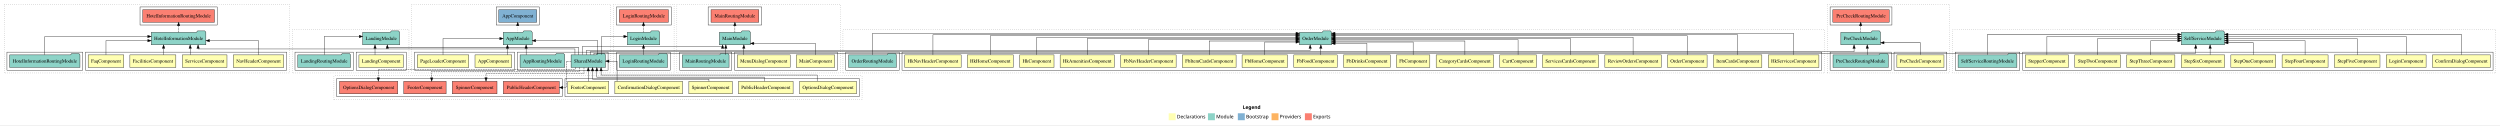
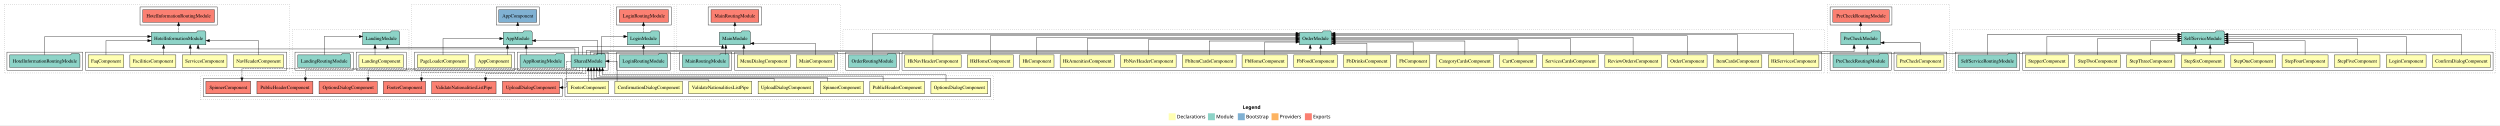
<svg xmlns="http://www.w3.org/2000/svg" width="7195pt" height="360pt" viewBox="0.00 0.00 7195.00 360.00">
  <g id="graph0" class="graph" transform="scale(1 1) rotate(0) translate(4 356)">
    <polygon fill="white" stroke="transparent" points="-4,4 -4,-356 7191,-356 7191,4 -4,4" />
    <text text-anchor="start" x="3572.51" y="-42.4" font-family="sans-serif" font-weight="bold" font-size="14.00">Legend</text>
    <polygon fill="#ffffb3" stroke="transparent" points="3359.5,-10 3359.5,-30 3379.5,-30 3379.5,-10 3359.5,-10" />
    <text text-anchor="start" x="3383.13" y="-15.4" font-family="sans-serif" font-size="14.00">  Declarations</text>
    <polygon fill="#8dd3c7" stroke="transparent" points="3472.5,-10 3472.5,-30 3492.5,-30 3492.5,-10 3472.5,-10" />
    <text text-anchor="start" x="3496.23" y="-15.4" font-family="sans-serif" font-size="14.00">  Module</text>
    <polygon fill="#80b1d3" stroke="transparent" points="3558.5,-10 3558.5,-30 3578.5,-30 3578.5,-10 3558.5,-10" />
    <text text-anchor="start" x="3582.28" y="-15.4" font-family="sans-serif" font-size="14.00">  Bootstrap</text>
    <polygon fill="#fdb462" stroke="transparent" points="3655.5,-10 3655.5,-30 3675.5,-30 3675.5,-10 3655.5,-10" />
    <text text-anchor="start" x="3679.17" y="-15.4" font-family="sans-serif" font-size="14.00">  Providers</text>
    <polygon fill="#fb8072" stroke="transparent" points="3751.5,-10 3751.5,-30 3771.5,-30 3771.5,-10 3751.5,-10" />
    <text text-anchor="start" x="3775.23" y="-15.4" font-family="sans-serif" font-size="14.00">  Exports</text>
    <g id="clust1" class="cluster">
      <polygon fill="none" stroke="black" stroke-dasharray="1,5" points="1181,-146 1181,-344 1754,-344 1754,-146 1181,-146" />
    </g>
    <g id="clust2" class="cluster">
      <polygon fill="none" stroke="black" points="1189,-154 1189,-206 1477,-206 1477,-154 1189,-154" />
    </g>
    <g id="clust5" class="cluster">
      <polygon fill="none" stroke="black" points="1485,-154 1485,-206 1746,-206 1746,-154 1485,-154" />
    </g>
    <g id="clust7" class="cluster">
      <polygon fill="none" stroke="black" points="1424,-284 1424,-336 1548,-336 1548,-284 1424,-284" />
    </g>
    <g id="clust15" class="cluster">
      <polygon fill="none" stroke="black" stroke-dasharray="1,5" points="8,-146 8,-344 829,-344 829,-146 8,-146" />
    </g>
    <g id="clust16" class="cluster">
      <polygon fill="none" stroke="black" points="242,-154 242,-206 821,-206 821,-154 242,-154" />
    </g>
    <g id="clust21" class="cluster">
      <polygon fill="none" stroke="black" points="16,-154 16,-206 234,-206 234,-154 16,-154" />
    </g>
    <g id="clust22" class="cluster">
      <polygon fill="none" stroke="black" points="399,-284 399,-336 621,-336 621,-284 399,-284" />
    </g>
    <g id="clust31" class="cluster">
      <polygon fill="none" stroke="black" stroke-dasharray="1,5" points="837,-146 837,-271 1173,-271 1173,-146 837,-146" />
    </g>
    <g id="clust32" class="cluster">
      <polygon fill="none" stroke="black" points="1021,-154 1021,-206 1165,-206 1165,-154 1021,-154" />
    </g>
    <g id="clust34" class="cluster">
      <polygon fill="none" stroke="black" points="845,-154 845,-206 1013,-206 1013,-154 845,-154" />
    </g>
    <g id="clust44" class="cluster">
      <polygon fill="none" stroke="black" stroke-dasharray="1,5" points="1762,-146 1762,-344 1936,-344 1936,-146 1762,-146" />
    </g>
    <g id="clust46" class="cluster">
      <polygon fill="none" stroke="black" points="1771,-154 1771,-206 1925,-206 1925,-154 1771,-154" />
    </g>
    <g id="clust47" class="cluster">
      <polygon fill="none" stroke="black" points="1770,-284 1770,-336 1928,-336 1928,-284 1770,-284" />
    </g>
    <g id="clust56" class="cluster">
      <polygon fill="none" stroke="black" stroke-dasharray="1,5" points="1944,-146 1944,-344 2414,-344 2414,-146 1944,-146" />
    </g>
    <g id="clust57" class="cluster">
      <polygon fill="none" stroke="black" points="2110,-154 2110,-206 2406,-206 2406,-154 2110,-154" />
    </g>
    <g id="clust60" class="cluster">
      <polygon fill="none" stroke="black" points="1952,-154 1952,-206 2102,-206 2102,-154 1952,-154" />
    </g>
    <g id="clust61" class="cluster">
      <polygon fill="none" stroke="black" points="2034,-284 2034,-336 2188,-336 2188,-284 2034,-284" />
    </g>
    <g id="clust76" class="cluster">
      <polygon fill="none" stroke="black" stroke-dasharray="1,5" points="2422,-146 2422,-271 5247,-271 5247,-146 2422,-146" />
    </g>
    <g id="clust77" class="cluster">
      <polygon fill="none" stroke="black" points="2592,-154 2592,-206 5239,-206 5239,-154 2592,-154" />
    </g>
    <g id="clust95" class="cluster">
      <polygon fill="none" stroke="black" points="2430,-154 2430,-206 2584,-206 2584,-154 2430,-154" />
    </g>
    <g id="clust105" class="cluster">
      <polygon fill="none" stroke="black" stroke-dasharray="1,5" points="5255,-146 5255,-344 5607,-344 5607,-146 5255,-146" />
    </g>
    <g id="clust106" class="cluster">
      <polygon fill="none" stroke="black" points="5447,-154 5447,-206 5599,-206 5599,-154 5447,-154" />
    </g>
    <g id="clust108" class="cluster">
      <polygon fill="none" stroke="black" points="5263,-154 5263,-206 5439,-206 5439,-154 5263,-154" />
    </g>
    <g id="clust109" class="cluster">
      <polygon fill="none" stroke="black" points="5263,-284 5263,-336 5441,-336 5441,-284 5263,-284" />
    </g>
    <g id="clust118" class="cluster">
      <polygon fill="none" stroke="black" stroke-dasharray="1,5" points="5615,-146 5615,-271 7179,-271 7179,-146 5615,-146" />
    </g>
    <g id="clust119" class="cluster">
      <polygon fill="none" stroke="black" points="5817,-154 5817,-206 7171,-206 7171,-154 5817,-154" />
    </g>
    <g id="clust129" class="cluster">
      <polygon fill="none" stroke="black" points="5623,-154 5623,-206 5809,-206 5809,-154 5623,-154" />
    </g>
    <g id="clust139" class="cluster">
-       <polygon fill="none" stroke="black" stroke-dasharray="1,5" points="957,-70 957,-138 2477,-138 2477,-70 957,-70" />
+       <polygon fill="none" stroke="black" stroke-dasharray="1,5" points="573,-70 573,-138 2855,-138 2855,-70 573,-70" />
    </g>
    <g id="clust140" class="cluster">
-       <polygon fill="none" stroke="black" points="1622,-78 1622,-130 2469,-130 2469,-78 1622,-78" />
-     </g>
-     <g id="clust147" class="cluster">
-       <polygon fill="none" stroke="black" points="965,-78 965,-130 1614,-130 1614,-78 965,-78" />
+       <polygon fill="none" stroke="black" points="1622,-78 1622,-130 2847,-130 2847,-78 1622,-78" />
+     </g>
+     <g id="clust149" class="cluster">
+       <polygon fill="none" stroke="black" points="581,-78 581,-130 1614,-130 1614,-78 581,-78" />
    </g>
    <g id="node1" class="node">
      <polygon fill="#ffffb3" stroke="black" points="1468.94,-198 1363.06,-198 1363.06,-162 1468.94,-162 1468.94,-198" />
      <text text-anchor="middle" x="1416" y="-175.8" font-family="Times,serif" font-size="14.00">AppComponent</text>
    </g>
    <g id="node3" class="node">
      <polygon fill="#8dd3c7" stroke="black" points="1527.66,-263 1524.66,-267 1503.66,-267 1500.66,-263 1444.34,-263 1444.34,-227 1527.66,-227 1527.66,-263" />
      <text text-anchor="middle" x="1486" y="-240.8" font-family="Times,serif" font-size="14.00">AppModule</text>
    </g>
    <g id="edge1" class="edge">
      <path fill="none" stroke="black" d="M1456.45,-198.11C1456.45,-198.11 1456.45,-216.99 1456.45,-216.99" />
      <polygon fill="black" stroke="black" points="1452.95,-216.99 1456.45,-226.99 1459.95,-216.99 1452.95,-216.99" />
    </g>
    <g id="node2" class="node">
      <polygon fill="#ffffb3" stroke="black" points="1345.19,-198 1196.81,-198 1196.81,-162 1345.19,-162 1345.19,-198" />
      <text text-anchor="middle" x="1271" y="-175.8" font-family="Times,serif" font-size="14.00">PageLoaderComponent</text>
    </g>
    <g id="edge2" class="edge">
      <path fill="none" stroke="black" d="M1271,-198.11C1271,-217.34 1271,-245 1271,-245 1271,-245 1434.29,-245 1434.29,-245" />
      <polygon fill="black" stroke="black" points="1434.29,-248.5 1444.29,-245 1434.29,-241.5 1434.29,-248.5" />
    </g>
    <g id="node6" class="node">
      <polygon fill="#80b1d3" stroke="black" points="1540.44,-328 1431.56,-328 1431.56,-292 1540.44,-292 1540.44,-328" />
      <text text-anchor="middle" x="1486" y="-305.8" font-family="Times,serif" font-size="14.00">AppComponent </text>
    </g>
    <g id="edge5" class="edge">
      <path fill="none" stroke="black" stroke-dasharray="1,5" d="M1486,-263.11C1486,-263.11 1486,-281.99 1486,-281.99" />
      <polygon fill="black" stroke="black" points="1482.5,-281.99 1486,-291.99 1489.5,-281.99 1482.5,-281.99" />
    </g>
    <g id="node4" class="node">
      <polygon fill="#8dd3c7" stroke="black" points="1621.27,-198 1618.27,-202 1597.27,-202 1594.27,-198 1492.73,-198 1492.73,-162 1621.27,-162 1621.27,-198" />
      <text text-anchor="middle" x="1557" y="-175.8" font-family="Times,serif" font-size="14.00">AppRoutingModule</text>
    </g>
    <g id="edge3" class="edge">
      <path fill="none" stroke="black" d="M1510.22,-198.11C1510.22,-198.11 1510.22,-216.99 1510.22,-216.99" />
      <polygon fill="black" stroke="black" points="1506.72,-216.99 1510.22,-226.99 1513.72,-216.99 1506.72,-216.99" />
    </g>
    <g id="node5" class="node">
      <polygon fill="#8dd3c7" stroke="black" points="1738.42,-198 1735.42,-202 1714.42,-202 1711.42,-198 1639.58,-198 1639.58,-162 1738.42,-162 1738.42,-198" />
      <text text-anchor="middle" x="1689" y="-175.8" font-family="Times,serif" font-size="14.00">SharedModule</text>
    </g>
    <g id="edge4" class="edge">
      <path fill="none" stroke="black" d="M1716.34,-198.02C1716.34,-215.37 1716.34,-239 1716.34,-239 1716.34,-239 1537.71,-239 1537.71,-239" />
      <polygon fill="black" stroke="black" points="1537.71,-235.5 1527.71,-239 1537.71,-242.5 1537.71,-235.5" />
    </g>
    <g id="node11" class="node">
      <polygon fill="#8dd3c7" stroke="black" points="588.52,-263 585.52,-267 564.52,-267 561.52,-263 431.48,-263 431.48,-227 588.52,-227 588.52,-263" />
      <text text-anchor="middle" x="510" y="-240.8" font-family="Times,serif" font-size="14.00">HotelInformationModule</text>
    </g>
    <g id="edge11" class="edge">
      <path fill="none" stroke="black" d="M1650.72,-198.32C1650.72,-206.79 1650.72,-215 1650.72,-215 1650.72,-215 566.05,-215 566.05,-215 566.05,-215 566.05,-216.86 566.05,-216.86" />
      <polygon fill="black" stroke="black" points="562.55,-216.86 566.05,-226.86 569.55,-216.86 562.55,-216.86" />
    </g>
    <g id="node15" class="node">
      <polygon fill="#8dd3c7" stroke="black" points="1146.21,-263 1143.21,-267 1122.21,-267 1119.21,-263 1039.79,-263 1039.79,-227 1146.21,-227 1146.21,-263" />
      <text text-anchor="middle" x="1093" y="-240.8" font-family="Times,serif" font-size="14.00">LandingModule</text>
    </g>
    <g id="edge15" class="edge">
      <path fill="none" stroke="black" d="M1661.66,-198.13C1661.66,-208.31 1661.66,-219 1661.66,-219 1661.66,-219 1110.7,-219 1110.7,-219 1110.7,-219 1110.7,-219.79 1110.7,-219.79" />
      <polygon fill="black" stroke="black" points="1107.2,-216.94 1110.7,-226.94 1114.2,-216.94 1107.2,-216.94" />
    </g>
    <g id="node18" class="node">
      <polygon fill="#8dd3c7" stroke="black" points="1894.49,-263 1891.49,-267 1870.49,-267 1867.49,-263 1801.51,-263 1801.51,-227 1894.49,-227 1894.49,-263" />
      <text text-anchor="middle" x="1848" y="-240.8" font-family="Times,serif" font-size="14.00">LoginModule</text>
    </g>
    <g id="edge17" class="edge">
      <path fill="none" stroke="black" d="M1727.28,-198.28C1727.28,-219.32 1727.28,-251 1727.28,-251 1727.28,-251 1791.32,-251 1791.32,-251" />
      <polygon fill="black" stroke="black" points="1791.32,-254.5 1801.32,-251 1791.32,-247.5 1791.32,-254.5" />
    </g>
    <g id="node22" class="node">
      <polygon fill="#8dd3c7" stroke="black" points="2155.6,-263 2152.6,-267 2131.6,-267 2128.6,-263 2066.4,-263 2066.4,-227 2155.6,-227 2155.6,-263" />
      <text text-anchor="middle" x="2111" y="-240.8" font-family="Times,serif" font-size="14.00">MainModule</text>
    </g>
    <g id="edge22" class="edge">
      <path fill="none" stroke="black" d="M1672.6,-198.49C1672.6,-210.14 1672.6,-223 1672.6,-223 1672.6,-223 2075.67,-223 2075.67,-223 2075.67,-223 2075.67,-223.38 2075.67,-223.38" />
      <polygon fill="black" stroke="black" points="2072.17,-216.83 2075.67,-226.83 2079.17,-216.83 2072.17,-216.83" />
    </g>
    <g id="node42" class="node">
      <polygon fill="#8dd3c7" stroke="black" points="3828.19,-263 3825.19,-267 3804.19,-267 3801.19,-263 3735.81,-263 3735.81,-227 3828.19,-227 3828.19,-263" />
      <text text-anchor="middle" x="3782" y="-240.8" font-family="Times,serif" font-size="14.00">OrderModule</text>
    </g>
    <g id="edge42" class="edge">
      <path fill="none" stroke="black" d="M1683.53,-198.03C1683.53,-204.85 1683.53,-211 1683.53,-211 1683.53,-211 3766.63,-211 3766.63,-211 3766.63,-211 3766.63,-216.81 3766.63,-216.81" />
      <polygon fill="black" stroke="black" points="3763.13,-216.81 3766.63,-226.81 3770.13,-216.81 3763.13,-216.81" />
    </g>
    <g id="node45" class="node">
      <polygon fill="#8dd3c7" stroke="black" points="5407.97,-263 5404.97,-267 5383.97,-267 5380.97,-263 5294.03,-263 5294.03,-227 5407.97,-227 5407.97,-263" />
      <text text-anchor="middle" x="5351" y="-240.8" font-family="Times,serif" font-size="14.00">PreCheckModule</text>
    </g>
    <g id="edge45" class="edge">
      <path fill="none" stroke="black" d="M1694.47,-198.16C1694.47,-203.04 1694.47,-207 1694.47,-207 1694.47,-207 5332,-207 5332,-207 5332,-207 5332,-216.89 5332,-216.89" />
      <polygon fill="black" stroke="black" points="5328.5,-216.89 5332,-226.89 5335.5,-216.89 5328.5,-216.89" />
    </g>
    <g id="node57" class="node">
      <polygon fill="#8dd3c7" stroke="black" points="6398.08,-263 6395.08,-267 6374.08,-267 6371.08,-263 6273.92,-263 6273.92,-227 6398.08,-227 6398.08,-263" />
      <text text-anchor="middle" x="6336" y="-240.8" font-family="Times,serif" font-size="14.00">SelfServiceModule</text>
    </g>
    <g id="edge57" class="edge">
      <path fill="none" stroke="black" d="M1705.4,-198.12C1705.4,-200.97 1705.4,-203 1705.4,-203 1705.4,-203 6315.32,-203 6315.32,-203 6315.32,-203 6315.32,-216.94 6315.32,-216.94" />
      <polygon fill="black" stroke="black" points="6311.82,-216.94 6315.32,-226.94 6318.82,-216.94 6311.82,-216.94" />
    </g>
-     <g id="node64" class="node">
-       <polygon fill="#fb8072" stroke="black" points="1279.88,-122 1158.12,-122 1158.12,-86 1279.88,-86 1279.88,-122" />
-       <text text-anchor="middle" x="1219" y="-99.8" font-family="Times,serif" font-size="14.00">FooterComponent </text>
-     </g>
-     <g id="edge63" class="edge">
-       <path fill="none" stroke="black" stroke-dasharray="5,2" d="M1664.39,-161.8C1664.39,-155.97 1664.39,-151 1664.39,-151 1664.39,-151 1238.3,-151 1238.3,-151 1238.3,-151 1238.3,-132.04 1238.3,-132.04" />
-       <polygon fill="black" stroke="black" points="1241.8,-132.04 1238.3,-122.04 1234.8,-132.04 1241.8,-132.04" />
-     </g>
-     <g id="node65" class="node">
-       <polygon fill="#fb8072" stroke="black" points="1140.77,-122 973.23,-122 973.23,-86 1140.77,-86 1140.77,-122" />
-       <text text-anchor="middle" x="1057" y="-99.8" font-family="Times,serif" font-size="14.00">OptionsDialogComponent </text>
-     </g>
-     <g id="edge64" class="edge">
-       <path fill="none" stroke="black" stroke-dasharray="5,2" d="M1652.09,-161.88C1652.09,-159.03 1652.09,-157 1652.09,-157 1652.09,-157 1084.82,-157 1084.82,-157 1084.82,-157 1084.82,-132.24 1084.82,-132.24" />
-       <polygon fill="black" stroke="black" points="1088.32,-132.24 1084.82,-122.24 1081.32,-132.24 1088.32,-132.24" />
-     </g>
    <g id="node66" class="node">
-       <polygon fill="#fb8072" stroke="black" points="1605.52,-122 1444.48,-122 1444.48,-86 1605.52,-86 1605.52,-122" />
-       <text text-anchor="middle" x="1525" y="-99.8" font-family="Times,serif" font-size="14.00">PublicHeaderComponent </text>
+       <polygon fill="#fb8072" stroke="black" points="1220.88,-122 1099.12,-122 1099.12,-86 1220.88,-86 1220.88,-122" />
+       <text text-anchor="middle" x="1160" y="-99.8" font-family="Times,serif" font-size="14.00">FooterComponent </text>
    </g>
    <g id="edge65" class="edge">
-       <path fill="none" stroke="black" stroke-dasharray="5,2" d="M1639.77,-180C1631.6,-180 1625.72,-180 1625.72,-180 1625.72,-180 1625.72,-104 1625.72,-104 1625.72,-104 1615.82,-104 1615.82,-104" />
-       <polygon fill="black" stroke="black" points="1615.82,-100.5 1605.82,-104 1615.82,-107.5 1615.82,-100.5" />
+       <path fill="none" stroke="black" stroke-dasharray="5,2" d="M1672.6,-161.76C1672.6,-154.57 1672.6,-148 1672.6,-148 1672.6,-148 1208.8,-148 1208.8,-148 1208.8,-148 1208.8,-132.15 1208.8,-132.15" />
+       <polygon fill="black" stroke="black" points="1212.3,-132.15 1208.8,-122.15 1205.3,-132.15 1212.3,-132.15" />
    </g>
    <g id="node67" class="node">
-       <polygon fill="#fb8072" stroke="black" points="1426.38,-122 1297.62,-122 1297.62,-86 1426.38,-86 1426.38,-122" />
-       <text text-anchor="middle" x="1362" y="-99.8" font-family="Times,serif" font-size="14.00">SpinnerComponent </text>
+       <polygon fill="#fb8072" stroke="black" points="1081.77,-122 914.23,-122 914.23,-86 1081.77,-86 1081.77,-122" />
+       <text text-anchor="middle" x="998" y="-99.8" font-family="Times,serif" font-size="14.00">OptionsDialogComponent </text>
    </g>
    <g id="edge66" class="edge">
-       <path fill="none" stroke="black" stroke-dasharray="5,2" d="M1676.7,-161.68C1676.7,-153.21 1676.7,-145 1676.7,-145 1676.7,-145 1394.74,-145 1394.74,-145 1394.74,-145 1394.74,-132.1 1394.74,-132.1" />
-       <polygon fill="black" stroke="black" points="1398.24,-132.1 1394.74,-122.1 1391.24,-132.1 1398.24,-132.1" />
+       <path fill="none" stroke="black" stroke-dasharray="5,2" d="M1664.39,-161.79C1664.39,-156.45 1664.39,-152 1664.39,-152 1664.39,-152 1055.32,-152 1055.32,-152 1055.32,-152 1055.32,-132.15 1055.32,-132.15" />
+       <polygon fill="black" stroke="black" points="1058.82,-132.15 1055.32,-122.15 1051.82,-132.15 1058.82,-132.15" />
+     </g>
+     <g id="node68" class="node">
+       <polygon fill="#fb8072" stroke="black" points="896.52,-122 735.48,-122 735.48,-86 896.52,-86 896.52,-122" />
+       <text text-anchor="middle" x="816" y="-99.8" font-family="Times,serif" font-size="14.00">PublicHeaderComponent </text>
+     </g>
+     <g id="edge67" class="edge">
+       <path fill="none" stroke="black" stroke-dasharray="5,2" d="M1656.19,-161.83C1656.19,-157.95 1656.19,-155 1656.19,-155 1656.19,-155 874.92,-155 874.92,-155 874.92,-155 874.92,-132.12 874.92,-132.12" />
+       <polygon fill="black" stroke="black" points="878.42,-132.12 874.92,-122.12 871.42,-132.12 878.42,-132.12" />
+     </g>
+     <g id="node69" class="node">
+       <polygon fill="#fb8072" stroke="black" points="717.38,-122 588.62,-122 588.62,-86 717.38,-86 717.38,-122" />
+       <text text-anchor="middle" x="653" y="-99.8" font-family="Times,serif" font-size="14.00">SpinnerComponent </text>
+     </g>
+     <g id="edge68" class="edge">
+       <path fill="none" stroke="black" stroke-dasharray="5,2" d="M1647.99,-161.92C1647.99,-160.15 1647.99,-159 1647.99,-159 1647.99,-159 692.33,-159 692.33,-159 692.33,-159 692.33,-132.01 692.33,-132.01" />
+       <polygon fill="black" stroke="black" points="695.83,-132.01 692.33,-122.01 688.83,-132.01 695.83,-132.01" />
+     </g>
+     <g id="node70" class="node">
+       <polygon fill="#fb8072" stroke="black" points="1606.15,-122 1441.85,-122 1441.85,-86 1606.15,-86 1606.15,-122" />
+       <text text-anchor="middle" x="1524" y="-99.8" font-family="Times,serif" font-size="14.00">UploadDialogComponent </text>
+     </g>
+     <g id="edge69" class="edge">
+       <path fill="none" stroke="black" stroke-dasharray="5,2" d="M1639.77,-180C1631.6,-180 1625.72,-180 1625.72,-180 1625.72,-180 1625.72,-104 1625.72,-104 1625.72,-104 1616.11,-104 1616.11,-104" />
+       <polygon fill="black" stroke="black" points="1616.11,-100.5 1606.11,-104 1616.11,-107.5 1616.11,-100.5" />
+     </g>
+     <g id="node71" class="node">
+       <polygon fill="#fb8072" stroke="black" points="1423.63,-122 1238.37,-122 1238.37,-86 1423.63,-86 1423.63,-122" />
+       <text text-anchor="middle" x="1331" y="-99.8" font-family="Times,serif" font-size="14.00">ValidateNationalitiesListPipe </text>
+     </g>
+     <g id="edge70" class="edge">
+       <path fill="none" stroke="black" stroke-dasharray="5,2" d="M1680.8,-161.58C1680.8,-152.72 1680.8,-144 1680.8,-144 1680.8,-144 1393.42,-144 1393.42,-144 1393.42,-144 1393.42,-132.13 1393.42,-132.13" />
+       <polygon fill="black" stroke="black" points="1396.92,-132.13 1393.42,-122.13 1389.92,-132.13 1396.92,-132.13" />
    </g>
    <g id="node7" class="node">
      <polygon fill="#ffffb3" stroke="black" points="502.16,-198 369.84,-198 369.84,-162 502.16,-162 502.16,-198" />
      <text text-anchor="middle" x="436" y="-175.8" font-family="Times,serif" font-size="14.00">FacilitiesComponent</text>
    </g>
    <g id="edge6" class="edge">
      <path fill="none" stroke="black" d="M466.78,-198.11C466.78,-198.11 466.78,-216.99 466.78,-216.99" />
      <polygon fill="black" stroke="black" points="463.28,-216.99 466.78,-226.99 470.28,-216.99 463.28,-216.99" />
    </g>
    <g id="node8" class="node">
      <polygon fill="#ffffb3" stroke="black" points="352.33,-198 249.67,-198 249.67,-162 352.33,-162 352.33,-198" />
      <text text-anchor="middle" x="301" y="-175.8" font-family="Times,serif" font-size="14.00">FaqComponent</text>
    </g>
    <g id="edge7" class="edge">
      <path fill="none" stroke="black" d="M301,-198.02C301,-215.37 301,-239 301,-239 301,-239 421.28,-239 421.28,-239" />
      <polygon fill="black" stroke="black" points="421.28,-242.5 431.28,-239 421.28,-235.5 421.28,-242.5" />
    </g>
    <g id="node9" class="node">
      <polygon fill="#ffffb3" stroke="black" points="812.56,-198 667.44,-198 667.44,-162 812.56,-162 812.56,-198" />
      <text text-anchor="middle" x="740" y="-175.8" font-family="Times,serif" font-size="14.00">NavHeaderComponent</text>
    </g>
    <g id="edge8" class="edge">
      <path fill="none" stroke="black" d="M740,-198.02C740,-215.37 740,-239 740,-239 740,-239 598.83,-239 598.83,-239" />
      <polygon fill="black" stroke="black" points="598.83,-235.5 588.83,-239 598.83,-242.5 598.83,-235.5" />
    </g>
    <g id="node10" class="node">
      <polygon fill="#ffffb3" stroke="black" points="649.25,-198 520.75,-198 520.75,-162 649.25,-162 649.25,-198" />
      <text text-anchor="middle" x="585" y="-175.8" font-family="Times,serif" font-size="14.00">ServicesComponent</text>
    </g>
    <g id="edge9" class="edge">
      <path fill="none" stroke="black" d="M543.34,-198.11C543.34,-198.11 543.34,-216.99 543.34,-216.99" />
      <polygon fill="black" stroke="black" points="539.84,-216.99 543.34,-226.99 546.84,-216.99 539.84,-216.99" />
    </g>
    <g id="node13" class="node">
      <polygon fill="#fb8072" stroke="black" points="613.14,-328 406.86,-328 406.86,-292 613.14,-292 613.14,-328" />
      <text text-anchor="middle" x="510" y="-305.8" font-family="Times,serif" font-size="14.00">HotelInformationRoutingModule </text>
    </g>
    <g id="edge12" class="edge">
      <path fill="none" stroke="black" stroke-dasharray="5,2" d="M510,-263.11C510,-263.11 510,-281.99 510,-281.99" />
      <polygon fill="black" stroke="black" points="506.5,-281.99 510,-291.99 513.5,-281.99 506.5,-281.99" />
    </g>
    <g id="node12" class="node">
      <polygon fill="#8dd3c7" stroke="black" points="226.14,-198 223.14,-202 202.14,-202 199.14,-198 23.86,-198 23.86,-162 226.14,-162 226.14,-198" />
      <text text-anchor="middle" x="125" y="-175.8" font-family="Times,serif" font-size="14.00">HotelInformationRoutingModule</text>
    </g>
    <g id="edge10" class="edge">
      <path fill="none" stroke="black" d="M125,-198.28C125,-219.32 125,-251 125,-251 125,-251 421.16,-251 421.16,-251" />
      <polygon fill="black" stroke="black" points="421.16,-254.5 431.16,-251 421.16,-247.5 421.16,-254.5" />
    </g>
    <g id="node14" class="node">
      <polygon fill="#ffffb3" stroke="black" points="1156.99,-198 1029.01,-198 1029.01,-162 1156.99,-162 1156.99,-198" />
      <text text-anchor="middle" x="1093" y="-175.8" font-family="Times,serif" font-size="14.00">LandingComponent</text>
    </g>
    <g id="edge13" class="edge">
      <path fill="none" stroke="black" d="M1075.3,-198.11C1075.3,-198.11 1075.3,-216.99 1075.3,-216.99" />
      <polygon fill="black" stroke="black" points="1071.8,-216.99 1075.3,-226.99 1078.8,-216.99 1071.8,-216.99" />
    </g>
    <g id="node16" class="node">
      <polygon fill="#8dd3c7" stroke="black" points="1004.83,-198 1001.83,-202 980.83,-202 977.83,-198 853.17,-198 853.17,-162 1004.83,-162 1004.83,-198" />
      <text text-anchor="middle" x="929" y="-175.8" font-family="Times,serif" font-size="14.00">LandingRoutingModule</text>
    </g>
    <g id="edge14" class="edge">
      <path fill="none" stroke="black" d="M929,-198.28C929,-219.32 929,-251 929,-251 929,-251 1029.75,-251 1029.75,-251" />
      <polygon fill="black" stroke="black" points="1029.75,-254.5 1039.75,-251 1029.75,-247.5 1029.75,-254.5" />
    </g>
    <g id="node17" class="node">
      <polygon fill="#8dd3c7" stroke="black" points="1917.11,-198 1914.11,-202 1893.11,-202 1890.11,-198 1778.89,-198 1778.89,-162 1917.11,-162 1917.11,-198" />
      <text text-anchor="middle" x="1848" y="-175.8" font-family="Times,serif" font-size="14.00">LoginRoutingModule</text>
    </g>
    <g id="edge16" class="edge">
      <path fill="none" stroke="black" d="M1848,-198.11C1848,-198.11 1848,-216.99 1848,-216.99" />
      <polygon fill="black" stroke="black" points="1844.5,-216.99 1848,-226.99 1851.5,-216.99 1844.5,-216.99" />
    </g>
    <g id="node19" class="node">
      <polygon fill="#fb8072" stroke="black" points="1919.61,-328 1778.39,-328 1778.39,-292 1919.61,-292 1919.61,-328" />
      <text text-anchor="middle" x="1849" y="-305.8" font-family="Times,serif" font-size="14.00">LoginRoutingModule </text>
    </g>
    <g id="edge18" class="edge">
      <path fill="none" stroke="black" stroke-dasharray="5,2" d="M1848,-263.11C1848,-263.11 1848,-281.99 1848,-281.99" />
      <polygon fill="black" stroke="black" points="1844.5,-281.99 1848,-291.99 1851.5,-281.99 1844.5,-281.99" />
    </g>
    <g id="node20" class="node">
      <polygon fill="#ffffb3" stroke="black" points="2398.38,-198 2287.62,-198 2287.62,-162 2398.38,-162 2398.38,-198" />
      <text text-anchor="middle" x="2343" y="-175.8" font-family="Times,serif" font-size="14.00">MainComponent</text>
    </g>
    <g id="edge19" class="edge">
      <path fill="none" stroke="black" d="M2343,-198.12C2343,-212.78 2343,-231 2343,-231 2343,-231 2165.73,-231 2165.73,-231" />
      <polygon fill="black" stroke="black" points="2165.73,-227.5 2155.73,-231 2165.73,-234.5 2165.73,-227.5" />
    </g>
    <g id="node21" class="node">
      <polygon fill="#ffffb3" stroke="black" points="2270.09,-198 2117.91,-198 2117.91,-162 2270.09,-162 2270.09,-198" />
      <text text-anchor="middle" x="2194" y="-175.8" font-family="Times,serif" font-size="14.00">MenuDialogComponent</text>
    </g>
    <g id="edge20" class="edge">
      <path fill="none" stroke="black" d="M2136.75,-198.11C2136.75,-198.11 2136.75,-216.99 2136.75,-216.99" />
      <polygon fill="black" stroke="black" points="2133.25,-216.99 2136.75,-226.99 2140.25,-216.99 2133.25,-216.99" />
    </g>
    <g id="node24" class="node">
      <polygon fill="#fb8072" stroke="black" points="2179.72,-328 2042.28,-328 2042.28,-292 2179.72,-292 2179.72,-328" />
      <text text-anchor="middle" x="2111" y="-305.8" font-family="Times,serif" font-size="14.00">MainRoutingModule </text>
    </g>
    <g id="edge23" class="edge">
      <path fill="none" stroke="black" stroke-dasharray="5,2" d="M2111,-263.11C2111,-263.11 2111,-281.99 2111,-281.99" />
      <polygon fill="black" stroke="black" points="2107.5,-281.99 2111,-291.99 2114.5,-281.99 2107.5,-281.99" />
    </g>
    <g id="node23" class="node">
      <polygon fill="#8dd3c7" stroke="black" points="2094.22,-198 2091.22,-202 2070.22,-202 2067.22,-198 1959.78,-198 1959.78,-162 2094.22,-162 2094.22,-198" />
      <text text-anchor="middle" x="2027" y="-175.8" font-family="Times,serif" font-size="14.00">MainRoutingModule</text>
    </g>
    <g id="edge21" class="edge">
      <path fill="none" stroke="black" d="M2084.89,-198.11C2084.89,-198.11 2084.89,-216.99 2084.89,-216.99" />
      <polygon fill="black" stroke="black" points="2081.39,-216.99 2084.89,-226.99 2088.39,-216.99 2081.39,-216.99" />
    </g>
    <g id="node25" class="node">
      <polygon fill="#ffffb3" stroke="black" points="4417.94,-198 4312.06,-198 4312.06,-162 4417.94,-162 4417.94,-198" />
      <text text-anchor="middle" x="4365" y="-175.8" font-family="Times,serif" font-size="14.00">CartComponent</text>
    </g>
    <g id="edge24" class="edge">
      <path fill="none" stroke="black" d="M4365,-198.27C4365,-216.56 4365,-242 4365,-242 4365,-242 3838.23,-242 3838.23,-242" />
      <polygon fill="black" stroke="black" points="3838.23,-238.5 3828.23,-242 3838.23,-245.5 3838.23,-238.5" />
    </g>
    <g id="node26" class="node">
      <polygon fill="#ffffb3" stroke="black" points="4294.81,-198 4129.19,-198 4129.19,-162 4294.81,-162 4294.81,-198" />
      <text text-anchor="middle" x="4212" y="-175.8" font-family="Times,serif" font-size="14.00">CategoryCardsComponent</text>
    </g>
    <g id="edge25" class="edge">
      <path fill="none" stroke="black" d="M4212,-198.03C4212,-215.06 4212,-238 4212,-238 4212,-238 3838.43,-238 3838.43,-238" />
      <polygon fill="black" stroke="black" points="3838.43,-234.5 3828.43,-238 3838.43,-241.5 3838.43,-234.5" />
    </g>
    <g id="node27" class="node">
      <polygon fill="#ffffb3" stroke="black" points="4111.12,-198 4014.88,-198 4014.88,-162 4111.12,-162 4111.12,-198" />
      <text text-anchor="middle" x="4063" y="-175.8" font-family="Times,serif" font-size="14.00">FbComponent</text>
    </g>
    <g id="edge26" class="edge">
      <path fill="none" stroke="black" d="M4063,-198.01C4063,-214.05 4063,-235 4063,-235 4063,-235 3838.4,-235 3838.4,-235" />
      <polygon fill="black" stroke="black" points="3838.4,-231.5 3828.4,-235 3838.4,-238.5 3838.4,-231.5" />
    </g>
    <g id="node28" class="node">
      <polygon fill="#ffffb3" stroke="black" points="3997.22,-198 3862.78,-198 3862.78,-162 3997.22,-162 3997.22,-198" />
      <text text-anchor="middle" x="3930" y="-175.8" font-family="Times,serif" font-size="14.00">FbDrinksComponent</text>
    </g>
    <g id="edge27" class="edge">
      <path fill="none" stroke="black" d="M3930,-198.12C3930,-212.78 3930,-231 3930,-231 3930,-231 3838.42,-231 3838.42,-231" />
      <polygon fill="black" stroke="black" points="3838.42,-227.5 3828.42,-231 3838.42,-234.5 3838.42,-227.5" />
    </g>
    <g id="node29" class="node">
      <polygon fill="#ffffb3" stroke="black" points="3844.4,-198 3719.6,-198 3719.6,-162 3844.4,-162 3844.4,-198" />
      <text text-anchor="middle" x="3782" y="-175.8" font-family="Times,serif" font-size="14.00">FbFoodComponent</text>
    </g>
    <g id="edge28" class="edge">
      <path fill="none" stroke="black" d="M3797.37,-198.11C3797.37,-198.11 3797.37,-216.99 3797.37,-216.99" />
      <polygon fill="black" stroke="black" points="3793.87,-216.99 3797.37,-226.99 3800.87,-216.99 3793.87,-216.99" />
    </g>
    <g id="node30" class="node">
      <polygon fill="#ffffb3" stroke="black" points="3701.33,-198 3570.67,-198 3570.67,-162 3701.33,-162 3701.33,-198" />
      <text text-anchor="middle" x="3636" y="-175.8" font-family="Times,serif" font-size="14.00">FbHomeComponent</text>
    </g>
    <g id="edge29" class="edge">
      <path fill="none" stroke="black" d="M3636,-198.01C3636,-214.05 3636,-235 3636,-235 3636,-235 3725.8,-235 3725.8,-235" />
      <polygon fill="black" stroke="black" points="3725.8,-238.5 3735.8,-235 3725.8,-231.5 3725.8,-238.5" />
    </g>
    <g id="node31" class="node">
      <polygon fill="#ffffb3" stroke="black" points="3553.43,-198 3398.57,-198 3398.57,-162 3553.43,-162 3553.43,-198" />
      <text text-anchor="middle" x="3476" y="-175.8" font-family="Times,serif" font-size="14.00">FbItemCardsComponent</text>
    </g>
    <g id="edge30" class="edge">
      <path fill="none" stroke="black" d="M3476,-198.03C3476,-215.06 3476,-238 3476,-238 3476,-238 3725.86,-238 3725.86,-238" />
      <polygon fill="black" stroke="black" points="3725.86,-241.5 3735.86,-238 3725.86,-234.5 3725.86,-241.5" />
    </g>
    <g id="node32" class="node">
      <polygon fill="#ffffb3" stroke="black" points="3380.85,-198 3221.15,-198 3221.15,-162 3380.85,-162 3380.85,-198" />
      <text text-anchor="middle" x="3301" y="-175.8" font-family="Times,serif" font-size="14.00">FbNavHeaderComponent</text>
    </g>
    <g id="edge31" class="edge">
      <path fill="none" stroke="black" d="M3301,-198.27C3301,-216.56 3301,-242 3301,-242 3301,-242 3725.88,-242 3725.88,-242" />
      <polygon fill="black" stroke="black" points="3725.88,-245.5 3735.88,-242 3725.88,-238.5 3725.88,-245.5" />
    </g>
    <g id="node33" class="node">
      <polygon fill="#ffffb3" stroke="black" points="3202.98,-198 3047.02,-198 3047.02,-162 3202.98,-162 3202.98,-198" />
      <text text-anchor="middle" x="3125" y="-175.8" font-family="Times,serif" font-size="14.00">HkAmenitiesComponent</text>
    </g>
    <g id="edge32" class="edge">
      <path fill="none" stroke="black" d="M3125,-198.11C3125,-217.34 3125,-245 3125,-245 3125,-245 3725.8,-245 3725.8,-245" />
      <polygon fill="black" stroke="black" points="3725.8,-248.5 3735.8,-245 3725.8,-241.5 3725.8,-248.5" />
    </g>
    <g id="node34" class="node">
      <polygon fill="#ffffb3" stroke="black" points="3029.44,-198 2930.56,-198 2930.56,-162 3029.44,-162 3029.44,-198" />
      <text text-anchor="middle" x="2980" y="-175.8" font-family="Times,serif" font-size="14.00">HkComponent</text>
    </g>
    <g id="edge33" class="edge">
      <path fill="none" stroke="black" d="M2980,-198.13C2980,-218.57 2980,-249 2980,-249 2980,-249 3725.71,-249 3725.71,-249" />
      <polygon fill="black" stroke="black" points="3725.71,-252.5 3735.71,-249 3725.71,-245.5 3725.71,-252.5" />
    </g>
    <g id="node35" class="node">
      <polygon fill="#ffffb3" stroke="black" points="2912.15,-198 2779.85,-198 2779.85,-162 2912.15,-162 2912.15,-198" />
      <text text-anchor="middle" x="2846" y="-175.8" font-family="Times,serif" font-size="14.00">HkHomeComponent</text>
    </g>
    <g id="edge34" class="edge">
      <path fill="none" stroke="black" d="M2846,-198.04C2846,-219.66 2846,-253 2846,-253 2846,-253 3725.9,-253 3725.9,-253" />
      <polygon fill="black" stroke="black" points="3725.9,-256.5 3735.9,-253 3725.9,-249.5 3725.9,-256.5" />
    </g>
    <g id="node36" class="node">
      <polygon fill="#ffffb3" stroke="black" points="2762.17,-198 2599.83,-198 2599.83,-162 2762.17,-162 2762.17,-198" />
      <text text-anchor="middle" x="2681" y="-175.8" font-family="Times,serif" font-size="14.00">HkNavHeaderComponent</text>
    </g>
    <g id="edge35" class="edge">
      <path fill="none" stroke="black" d="M2681,-198.01C2681,-220.49 2681,-256 2681,-256 2681,-256 3725.74,-256 3725.74,-256" />
      <polygon fill="black" stroke="black" points="3725.74,-259.5 3735.74,-256 3725.74,-252.5 3725.74,-259.5" />
    </g>
    <g id="node37" class="node">
      <polygon fill="#ffffb3" stroke="black" points="5230.86,-198 5085.14,-198 5085.14,-162 5230.86,-162 5230.86,-198" />
      <text text-anchor="middle" x="5158" y="-175.8" font-family="Times,serif" font-size="14.00">HkServicesComponent</text>
    </g>
    <g id="edge36" class="edge">
      <path fill="none" stroke="black" d="M5158,-198.15C5158,-221.76 5158,-260 5158,-260 5158,-260 3838.18,-260 3838.18,-260" />
      <polygon fill="black" stroke="black" points="3838.18,-256.5 3828.18,-260 3838.18,-263.5 3838.18,-256.5" />
    </g>
    <g id="node38" class="node">
      <polygon fill="#ffffb3" stroke="black" points="5066.65,-198 4927.35,-198 4927.35,-162 5066.65,-162 5066.65,-198" />
      <text text-anchor="middle" x="4997" y="-175.8" font-family="Times,serif" font-size="14.00">ItemCardsComponent</text>
    </g>
    <g id="edge37" class="edge">
      <path fill="none" stroke="black" d="M4997,-198.01C4997,-220.49 4997,-256 4997,-256 4997,-256 3838.15,-256 3838.15,-256" />
      <polygon fill="black" stroke="black" points="3838.15,-252.5 3828.15,-256 3838.15,-259.5 3838.15,-252.5" />
    </g>
    <g id="node39" class="node">
      <polygon fill="#ffffb3" stroke="black" points="4908.97,-198 4795.03,-198 4795.03,-162 4908.97,-162 4908.97,-198" />
      <text text-anchor="middle" x="4852" y="-175.8" font-family="Times,serif" font-size="14.00">OrderComponent</text>
    </g>
    <g id="edge38" class="edge">
      <path fill="none" stroke="black" d="M4852,-198.04C4852,-219.66 4852,-253 4852,-253 4852,-253 3838.32,-253 3838.32,-253" />
      <polygon fill="black" stroke="black" points="3838.32,-249.5 3828.32,-253 3838.32,-256.5 3838.32,-249.5" />
    </g>
    <g id="node40" class="node">
      <polygon fill="#ffffb3" stroke="black" points="4777.18,-198 4614.82,-198 4614.82,-162 4777.18,-162 4777.18,-198" />
      <text text-anchor="middle" x="4696" y="-175.8" font-family="Times,serif" font-size="14.00">ReviewOrdersComponent</text>
    </g>
    <g id="edge39" class="edge">
      <path fill="none" stroke="black" d="M4696,-198.13C4696,-218.57 4696,-249 4696,-249 4696,-249 3838.27,-249 3838.27,-249" />
      <polygon fill="black" stroke="black" points="3838.27,-245.5 3828.27,-249 3838.27,-252.5 3838.27,-245.5" />
    </g>
    <g id="node41" class="node">
      <polygon fill="#ffffb3" stroke="black" points="4596.91,-198 4435.09,-198 4435.09,-162 4596.91,-162 4596.91,-198" />
      <text text-anchor="middle" x="4516" y="-175.8" font-family="Times,serif" font-size="14.00">ServicesCardsComponent</text>
    </g>
    <g id="edge40" class="edge">
      <path fill="none" stroke="black" d="M4516,-198.11C4516,-217.34 4516,-245 4516,-245 4516,-245 3838.19,-245 3838.19,-245" />
      <polygon fill="black" stroke="black" points="3838.19,-241.5 3828.19,-245 3838.19,-248.5 3838.19,-241.5" />
    </g>
    <g id="node43" class="node">
      <polygon fill="#8dd3c7" stroke="black" points="2575.81,-198 2572.81,-202 2551.81,-202 2548.81,-198 2438.19,-198 2438.19,-162 2575.81,-162 2575.81,-198" />
      <text text-anchor="middle" x="2507" y="-175.8" font-family="Times,serif" font-size="14.00">OrderRoutingModule</text>
    </g>
    <g id="edge41" class="edge">
      <path fill="none" stroke="black" d="M2507,-198.15C2507,-221.76 2507,-260 2507,-260 2507,-260 3725.87,-260 3725.87,-260" />
      <polygon fill="black" stroke="black" points="3725.87,-263.5 3735.87,-260 3725.87,-256.5 3725.87,-263.5" />
    </g>
    <g id="node44" class="node">
      <polygon fill="#ffffb3" stroke="black" points="5590.76,-198 5455.24,-198 5455.24,-162 5590.76,-162 5590.76,-198" />
      <text text-anchor="middle" x="5523" y="-175.8" font-family="Times,serif" font-size="14.00">PreCheckComponent</text>
    </g>
    <g id="edge43" class="edge">
      <path fill="none" stroke="black" d="M5523,-198.24C5523,-213.57 5523,-233 5523,-233 5523,-233 5418.27,-233 5418.27,-233" />
      <polygon fill="black" stroke="black" points="5418.27,-229.5 5408.27,-233 5418.27,-236.5 5418.27,-229.5" />
    </g>
    <g id="node47" class="node">
      <polygon fill="#fb8072" stroke="black" points="5433.09,-328 5270.91,-328 5270.91,-292 5433.09,-292 5433.09,-328" />
      <text text-anchor="middle" x="5352" y="-305.8" font-family="Times,serif" font-size="14.00">PreCheckRoutingModule </text>
    </g>
    <g id="edge46" class="edge">
      <path fill="none" stroke="black" stroke-dasharray="5,2" d="M5351,-263.11C5351,-263.11 5351,-281.99 5351,-281.99" />
      <polygon fill="black" stroke="black" points="5347.5,-281.99 5351,-291.99 5354.5,-281.99 5347.5,-281.99" />
    </g>
    <g id="node46" class="node">
      <polygon fill="#8dd3c7" stroke="black" points="5430.59,-198 5427.59,-202 5406.59,-202 5403.59,-198 5271.41,-198 5271.41,-162 5430.59,-162 5430.59,-198" />
      <text text-anchor="middle" x="5351" y="-175.8" font-family="Times,serif" font-size="14.00">PreCheckRoutingModule</text>
    </g>
    <g id="edge44" class="edge">
      <path fill="none" stroke="black" d="M5370,-198.11C5370,-198.11 5370,-216.99 5370,-216.99" />
      <polygon fill="black" stroke="black" points="5366.5,-216.99 5370,-226.99 5373.5,-216.99 5366.5,-216.99" />
    </g>
    <g id="node48" class="node">
      <polygon fill="#ffffb3" stroke="black" points="7163.37,-198 6996.63,-198 6996.63,-162 7163.37,-162 7163.37,-198" />
      <text text-anchor="middle" x="7080" y="-175.8" font-family="Times,serif" font-size="14.00">ConfirmDialogComponent</text>
    </g>
    <g id="edge47" class="edge">
      <path fill="none" stroke="black" d="M7080,-198.25C7080,-221.02 7080,-257 7080,-257 7080,-257 6408.15,-257 6408.15,-257" />
      <polygon fill="black" stroke="black" points="6408.15,-253.5 6398.15,-257 6408.15,-260.5 6408.15,-253.5" />
    </g>
    <g id="node49" class="node">
      <polygon fill="#ffffb3" stroke="black" points="6978.28,-198 6863.72,-198 6863.72,-162 6978.28,-162 6978.28,-198" />
      <text text-anchor="middle" x="6921" y="-175.8" font-family="Times,serif" font-size="14.00">LoginComponent</text>
    </g>
    <g id="edge48" class="edge">
      <path fill="none" stroke="black" d="M6921,-198.28C6921,-219.32 6921,-251 6921,-251 6921,-251 6408.05,-251 6408.05,-251" />
      <polygon fill="black" stroke="black" points="6408.05,-247.5 6398.05,-251 6408.05,-254.5 6408.05,-247.5" />
    </g>
    <g id="node50" class="node">
      <polygon fill="#ffffb3" stroke="black" points="6845.61,-198 6714.39,-198 6714.39,-162 6845.61,-162 6845.61,-198" />
      <text text-anchor="middle" x="6780" y="-175.8" font-family="Times,serif" font-size="14.00">StepFiveComponent</text>
    </g>
    <g id="edge49" class="edge">
      <path fill="none" stroke="black" d="M6780,-198.11C6780,-217.34 6780,-245 6780,-245 6780,-245 6408.2,-245 6408.2,-245" />
      <polygon fill="black" stroke="black" points="6408.2,-241.5 6398.2,-245 6408.2,-248.5 6408.2,-241.5" />
    </g>
    <g id="node51" class="node">
      <polygon fill="#ffffb3" stroke="black" points="6696.16,-198 6563.84,-198 6563.84,-162 6696.16,-162 6696.16,-198" />
      <text text-anchor="middle" x="6630" y="-175.8" font-family="Times,serif" font-size="14.00">StepFourComponent</text>
    </g>
    <g id="edge50" class="edge">
      <path fill="none" stroke="black" d="M6630,-198.02C6630,-215.37 6630,-239 6630,-239 6630,-239 6408.35,-239 6408.35,-239" />
      <polygon fill="black" stroke="black" points="6408.35,-235.5 6398.35,-239 6408.35,-242.5 6408.35,-235.5" />
    </g>
    <g id="node52" class="node">
      <polygon fill="#ffffb3" stroke="black" points="6545.54,-198 6416.46,-198 6416.46,-162 6545.54,-162 6545.54,-198" />
      <text text-anchor="middle" x="6481" y="-175.8" font-family="Times,serif" font-size="14.00">StepOneComponent</text>
    </g>
    <g id="edge51" class="edge">
      <path fill="none" stroke="black" d="M6481,-198.24C6481,-213.57 6481,-233 6481,-233 6481,-233 6408.33,-233 6408.33,-233" />
      <polygon fill="black" stroke="black" points="6408.33,-229.5 6398.33,-233 6408.33,-236.5 6408.33,-229.5" />
    </g>
    <g id="node53" class="node">
      <polygon fill="#ffffb3" stroke="black" points="6398.39,-198 6273.61,-198 6273.61,-162 6398.39,-162 6398.39,-198" />
      <text text-anchor="middle" x="6336" y="-175.8" font-family="Times,serif" font-size="14.00">StepSixComponent</text>
    </g>
    <g id="edge52" class="edge">
      <path fill="none" stroke="black" d="M6356.68,-198.11C6356.68,-198.11 6356.68,-216.99 6356.68,-216.99" />
      <polygon fill="black" stroke="black" points="6353.18,-216.99 6356.68,-226.99 6360.18,-216.99 6353.18,-216.99" />
    </g>
    <g id="node54" class="node">
      <polygon fill="#ffffb3" stroke="black" points="6255.36,-198 6116.64,-198 6116.64,-162 6255.36,-162 6255.36,-198" />
      <text text-anchor="middle" x="6186" y="-175.8" font-family="Times,serif" font-size="14.00">StepThreeComponent</text>
    </g>
    <g id="edge53" class="edge">
      <path fill="none" stroke="black" d="M6186,-198.02C6186,-215.37 6186,-239 6186,-239 6186,-239 6263.69,-239 6263.69,-239" />
      <polygon fill="black" stroke="black" points="6263.69,-242.5 6273.69,-239 6263.69,-235.5 6263.69,-242.5" />
    </g>
    <g id="node55" class="node">
      <polygon fill="#ffffb3" stroke="black" points="6098.88,-198 5967.12,-198 5967.12,-162 6098.88,-162 6098.88,-198" />
      <text text-anchor="middle" x="6033" y="-175.8" font-family="Times,serif" font-size="14.00">StepTwoComponent</text>
    </g>
    <g id="edge54" class="edge">
      <path fill="none" stroke="black" d="M6033,-198.11C6033,-217.34 6033,-245 6033,-245 6033,-245 6263.95,-245 6263.95,-245" />
      <polygon fill="black" stroke="black" points="6263.95,-248.5 6273.95,-245 6263.95,-241.5 6263.95,-248.5" />
    </g>
    <g id="node56" class="node">
      <polygon fill="#ffffb3" stroke="black" points="5949.1,-198 5824.9,-198 5824.9,-162 5949.1,-162 5949.1,-198" />
      <text text-anchor="middle" x="5887" y="-175.8" font-family="Times,serif" font-size="14.00">StepperComponent</text>
    </g>
    <g id="edge55" class="edge">
      <path fill="none" stroke="black" d="M5887,-198.28C5887,-219.32 5887,-251 5887,-251 5887,-251 6263.57,-251 6263.57,-251" />
      <polygon fill="black" stroke="black" points="6263.57,-254.5 6273.57,-251 6263.57,-247.5 6263.57,-254.5" />
    </g>
    <g id="node58" class="node">
      <polygon fill="#8dd3c7" stroke="black" points="5800.69,-198 5797.69,-202 5776.69,-202 5773.69,-198 5631.31,-198 5631.31,-162 5800.69,-162 5800.69,-198" />
      <text text-anchor="middle" x="5716" y="-175.8" font-family="Times,serif" font-size="14.00">SelfServiceRoutingModule</text>
    </g>
    <g id="edge56" class="edge">
      <path fill="none" stroke="black" d="M5716,-198.25C5716,-221.02 5716,-257 5716,-257 5716,-257 6263.71,-257 6263.71,-257" />
      <polygon fill="black" stroke="black" points="6263.71,-260.5 6273.71,-257 6263.71,-253.5 6263.71,-260.5" />
    </g>
    <g id="node59" class="node">
      <polygon fill="#ffffb3" stroke="black" points="1960.37,-122 1765.63,-122 1765.63,-86 1960.37,-86 1960.37,-122" />
      <text text-anchor="middle" x="1863" y="-99.8" font-family="Times,serif" font-size="14.00">ConfirmationDialogComponent</text>
    </g>
    <g id="edge58" class="edge">
      <path fill="none" stroke="black" d="M1771.88,-122.01C1771.88,-144.49 1771.88,-180 1771.88,-180 1771.88,-180 1748.65,-180 1748.65,-180" />
      <polygon fill="black" stroke="black" points="1748.65,-176.5 1738.65,-180 1748.65,-183.5 1748.65,-176.5" />
    </g>
    <g id="node60" class="node">
      <polygon fill="#ffffb3" stroke="black" points="1747.88,-122 1630.12,-122 1630.12,-86 1747.88,-86 1747.88,-122" />
      <text text-anchor="middle" x="1689" y="-99.8" font-family="Times,serif" font-size="14.00">FooterComponent</text>
    </g>
    <g id="edge59" class="edge">
      <path fill="none" stroke="black" d="M1689,-122.01C1689,-122.01 1689,-151.85 1689,-151.85" />
      <polygon fill="black" stroke="black" points="1685.5,-151.85 1689,-161.85 1692.5,-151.85 1685.5,-151.85" />
    </g>
    <g id="node61" class="node">
-       <polygon fill="#ffffb3" stroke="black" points="2460.77,-122 2297.23,-122 2297.23,-86 2460.77,-86 2460.77,-122" />
-       <text text-anchor="middle" x="2379" y="-99.8" font-family="Times,serif" font-size="14.00">OptionsDialogComponent</text>
+       <polygon fill="#ffffb3" stroke="black" points="2838.77,-122 2675.23,-122 2675.23,-86 2838.77,-86 2838.77,-122" />
+       <text text-anchor="middle" x="2757" y="-99.8" font-family="Times,serif" font-size="14.00">OptionsDialogComponent</text>
    </g>
    <g id="edge60" class="edge">
-       <path fill="none" stroke="black" d="M2347.78,-122.42C2347.78,-131.28 2347.78,-140 2347.78,-140 2347.78,-140 1725.91,-140 1725.91,-140 1725.91,-140 1725.91,-151.87 1725.91,-151.87" />
-       <polygon fill="black" stroke="black" points="1722.41,-151.87 1725.91,-161.87 1729.41,-151.87 1722.41,-151.87" />
+       <path fill="none" stroke="black" d="M2718.6,-122.07C2718.6,-131.46 2718.6,-141 2718.6,-141 2718.6,-141 1730.01,-141 1730.01,-141 1730.01,-141 1730.01,-151.87 1730.01,-151.87" />
+       <polygon fill="black" stroke="black" points="1726.51,-151.87 1730.01,-161.87 1733.51,-151.87 1726.51,-151.87" />
    </g>
    <g id="node62" class="node">
-       <polygon fill="#ffffb3" stroke="black" points="2278.52,-122 2121.48,-122 2121.48,-86 2278.52,-86 2278.52,-122" />
-       <text text-anchor="middle" x="2200" y="-99.8" font-family="Times,serif" font-size="14.00">PublicHeaderComponent</text>
+       <polygon fill="#ffffb3" stroke="black" points="2656.52,-122 2499.48,-122 2499.48,-86 2656.52,-86 2656.52,-122" />
+       <text text-anchor="middle" x="2578" y="-99.8" font-family="Times,serif" font-size="14.00">PublicHeaderComponent</text>
    </g>
    <g id="edge61" class="edge">
-       <path fill="none" stroke="black" d="M2195.64,-122.14C2195.64,-128.46 2195.64,-134 2195.64,-134 2195.64,-134 1713.61,-134 1713.61,-134 1713.61,-134 1713.61,-151.82 1713.61,-151.82" />
-       <polygon fill="black" stroke="black" points="1710.11,-151.82 1713.61,-161.82 1717.11,-151.82 1710.11,-151.82" />
+       <path fill="none" stroke="black" d="M2537.45,-122.04C2537.45,-129.75 2537.45,-137 2537.45,-137 2537.45,-137 1721.81,-137 1721.81,-137 1721.81,-137 1721.81,-151.51 1721.81,-151.51" />
+       <polygon fill="black" stroke="black" points="1718.31,-151.51 1721.81,-161.51 1725.31,-151.51 1718.31,-151.51" />
    </g>
    <g id="node63" class="node">
-       <polygon fill="#ffffb3" stroke="black" points="2103.38,-122 1978.62,-122 1978.62,-86 2103.38,-86 2103.38,-122" />
-       <text text-anchor="middle" x="2041" y="-99.8" font-family="Times,serif" font-size="14.00">SpinnerComponent</text>
+       <polygon fill="#ffffb3" stroke="black" points="2481.38,-122 2356.62,-122 2356.62,-86 2481.38,-86 2481.38,-122" />
+       <text text-anchor="middle" x="2419" y="-99.8" font-family="Times,serif" font-size="14.00">SpinnerComponent</text>
    </g>
    <g id="edge62" class="edge">
-       <path fill="none" stroke="black" d="M2036.33,-122.19C2036.33,-125.54 2036.33,-128 2036.33,-128 2036.33,-128 1701.3,-128 1701.3,-128 1701.3,-128 1701.3,-151.81 1701.3,-151.81" />
-       <polygon fill="black" stroke="black" points="1697.8,-151.81 1701.3,-161.81 1704.8,-151.81 1697.8,-151.81" />
+       <path fill="none" stroke="black" d="M2377.5,-122.2C2377.5,-128.03 2377.5,-133 2377.5,-133 2377.5,-133 1713.61,-133 1713.61,-133 1713.61,-133 1713.61,-151.96 1713.61,-151.96" />
+       <polygon fill="black" stroke="black" points="1710.11,-151.96 1713.61,-161.96 1717.11,-151.96 1710.11,-151.96" />
+     </g>
+     <g id="node64" class="node">
+       <polygon fill="#ffffb3" stroke="black" points="2338.15,-122 2177.85,-122 2177.85,-86 2338.15,-86 2338.15,-122" />
+       <text text-anchor="middle" x="2258" y="-99.8" font-family="Times,serif" font-size="14.00">UploadDialogComponent</text>
+     </g>
+     <g id="edge63" class="edge">
+       <path fill="none" stroke="black" d="M2223.86,-122.06C2223.86,-126.49 2223.86,-130 2223.86,-130 2223.86,-130 1705.4,-130 1705.4,-130 1705.4,-130 1705.4,-151.95 1705.4,-151.95" />
+       <polygon fill="black" stroke="black" points="1701.9,-151.95 1705.4,-161.95 1708.9,-151.95 1701.9,-151.95" />
+     </g>
+     <g id="node65" class="node">
+       <polygon fill="#ffffb3" stroke="black" points="2159.63,-122 1978.37,-122 1978.37,-86 2159.63,-86 2159.63,-122" />
+       <text text-anchor="middle" x="2069" y="-99.8" font-family="Times,serif" font-size="14.00">ValidateNationalitiesListPipe</text>
+     </g>
+     <g id="edge64" class="edge">
+       <path fill="none" stroke="black" d="M2036.15,-122.17C2036.15,-124.45 2036.15,-126 2036.15,-126 2036.15,-126 1697.2,-126 1697.2,-126 1697.2,-126 1697.2,-151.72 1697.2,-151.72" />
+       <polygon fill="black" stroke="black" points="1693.7,-151.72 1697.2,-161.72 1700.7,-151.72 1693.7,-151.72" />
    </g>
  </g>
</svg>
